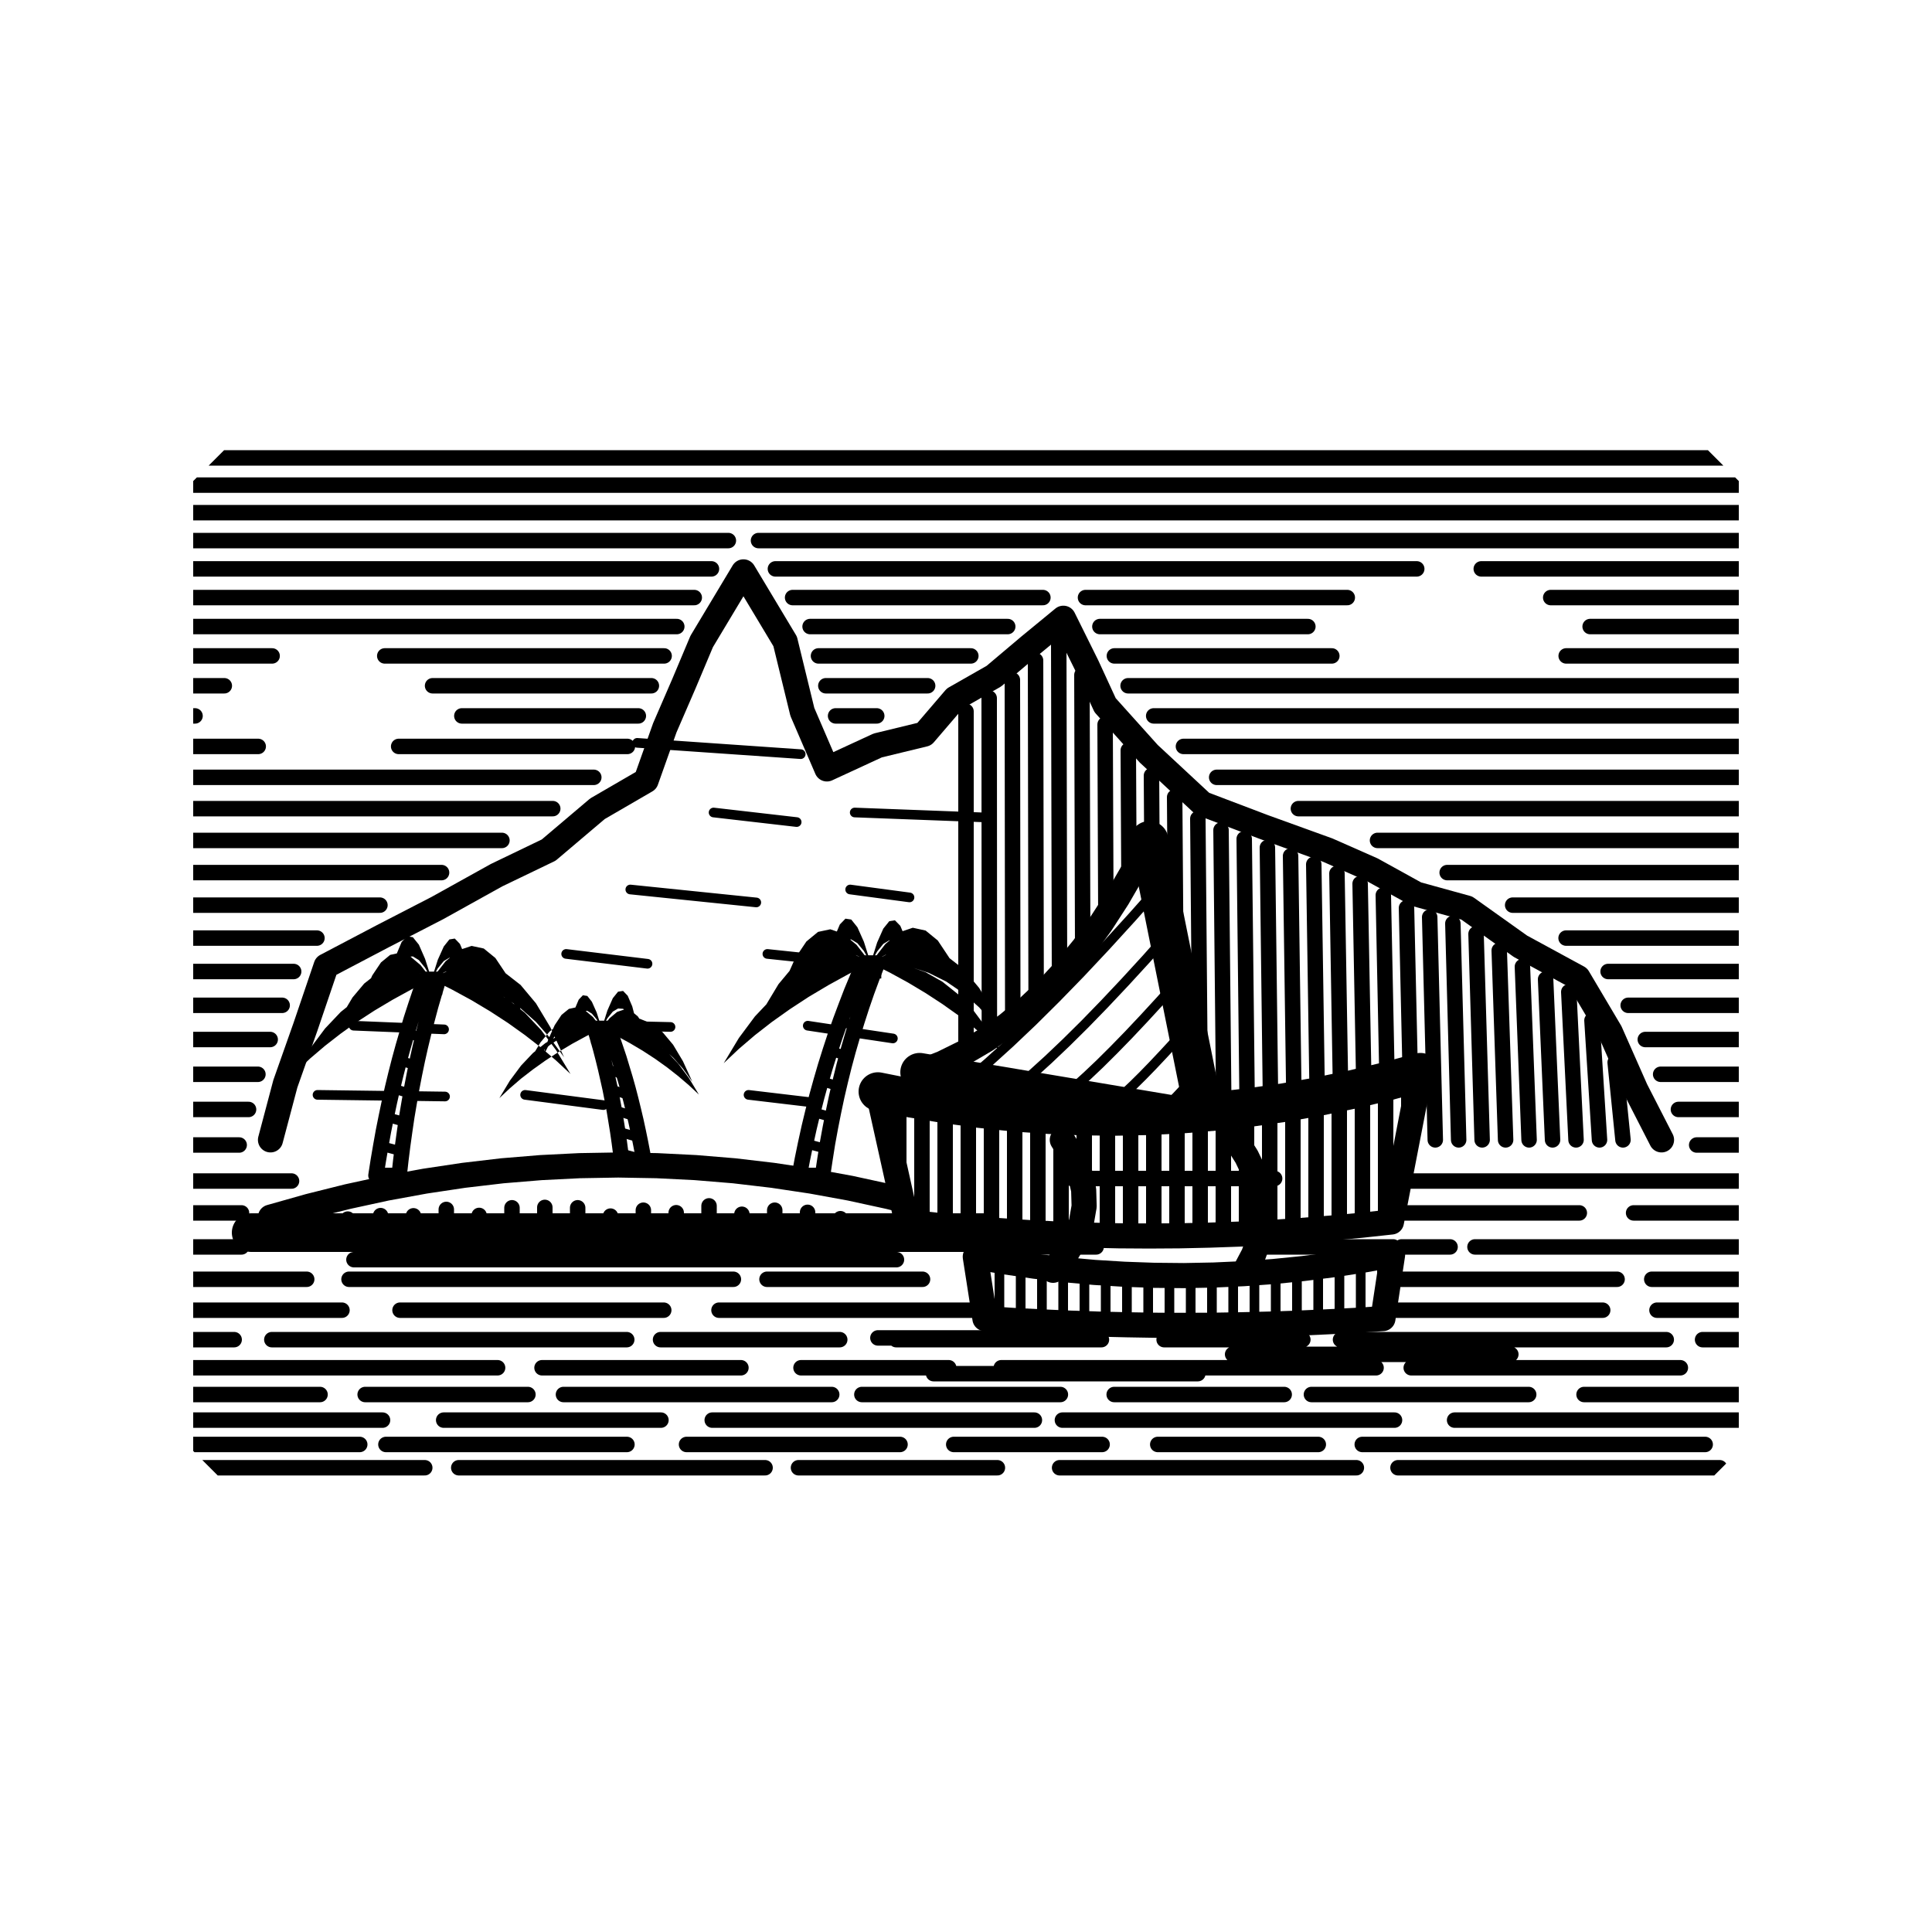
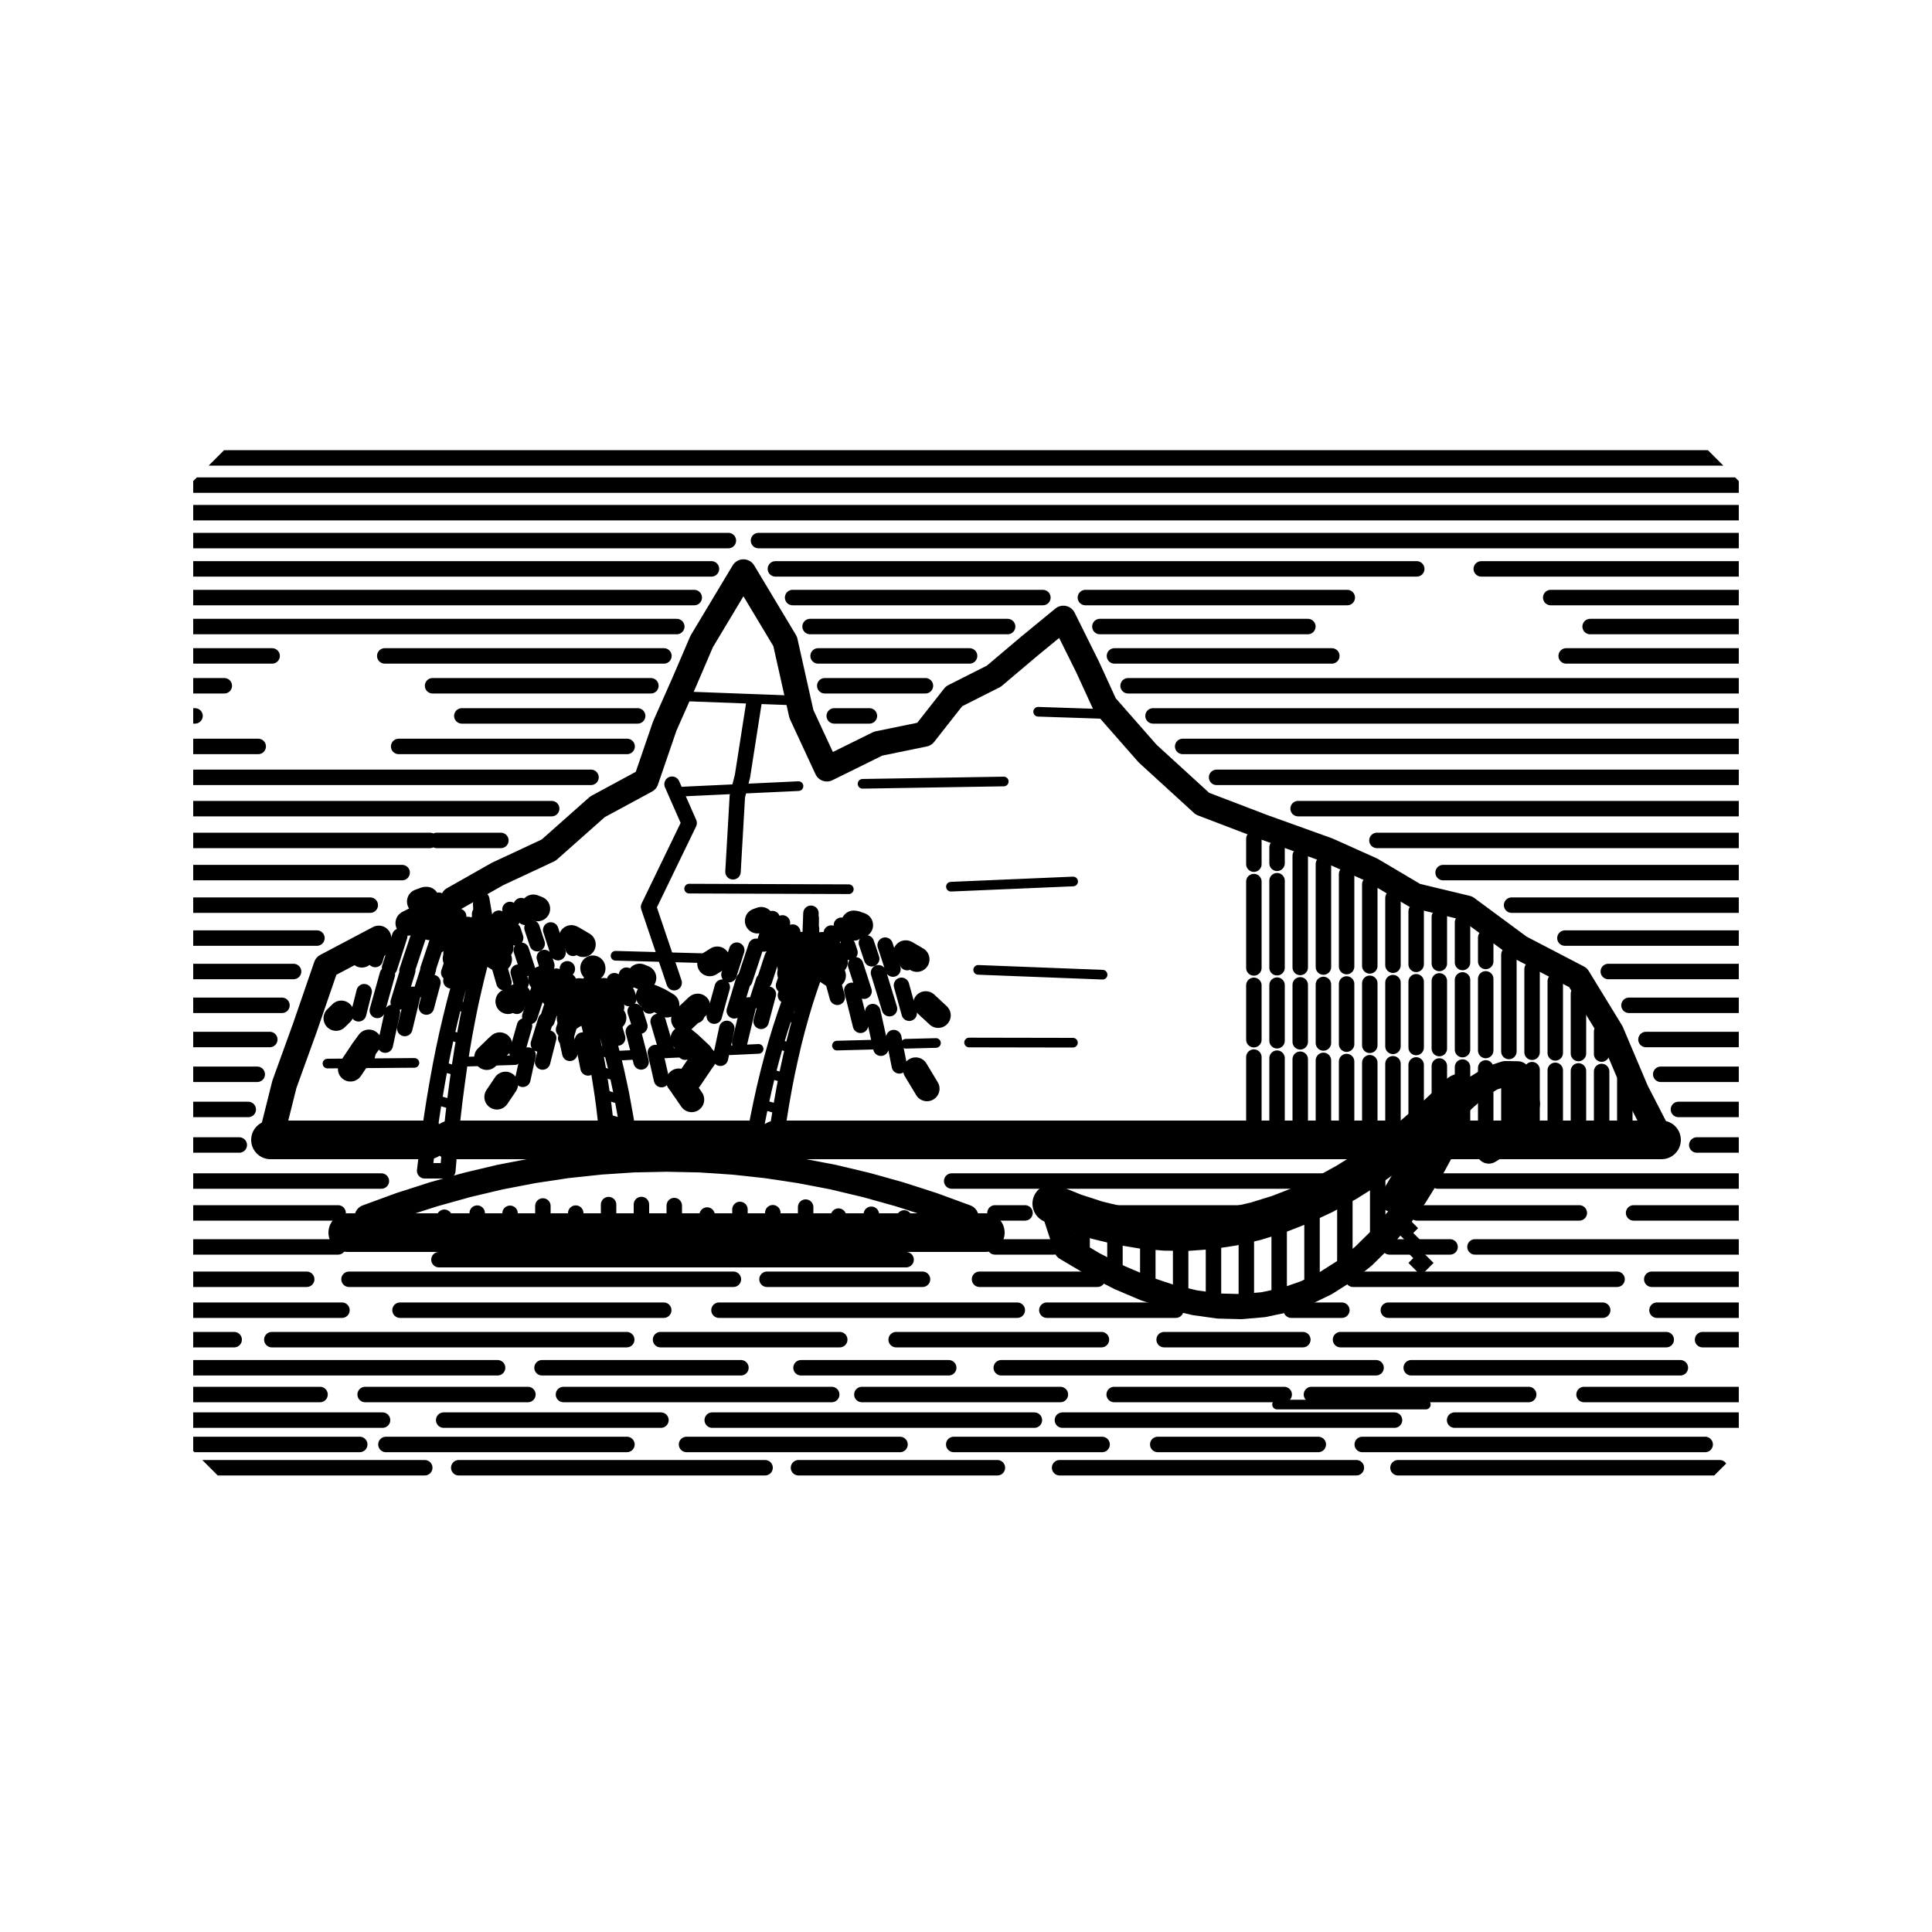
<svg xmlns="http://www.w3.org/2000/svg" viewBox="0 0 200 200">
  <defs>
    <clipPath id="w">
      <path d="M23.8 46L176.2 46L180 49.8L180 150.2L176.2 154L23.8 154L20 150.2L20 49.8Z" />
    </clipPath>
  </defs>
  <g clip-path="url(#w)" fill="none" stroke="#000" stroke-linecap="round" stroke-linejoin="round">
-     <path d="M44.68 101.38L42.62 101.37L40.65 101.7L38.77 102.37L36.97 103.4L35.27 104.76L33.65 106.47L32.11 108.53L30.67 110.93L32.11 109.57L33.65 108.26L35.27 107L36.97 105.78L38.77 104.61L40.65 103.49L42.62 102.41L44.68 101.38ZM44.68 101.38L43.15 100.57L41.69 100.21L40.29 100.29L38.96 100.83L37.7 101.82L36.49 103.26L35.36 105.16L34.28 107.5L35.36 106.01L36.49 104.73L37.7 103.65L38.96 102.79L40.29 102.12L41.69 101.67L43.15 101.42L44.68 101.38ZM44.68 101.38L43.53 99.9L42.44 98.98L41.39 98.63L40.39 98.85L39.44 99.63L38.54 100.97L37.68 102.88L36.88 105.36L37.68 103.73L38.54 102.42L39.44 101.44L40.39 100.78L41.39 100.45L42.44 100.44L43.53 100.75L44.68 101.38ZM44.68 101.38L44 99.25L43.36 97.79L42.74 97.02L42.15 96.92L41.58 97.51L41.05 98.77L40.55 100.71L40.07 103.33L40.55 101.64L41.05 100.36L41.58 99.5L42.15 99.05L42.74 99.01L43.36 99.39L44 100.18L44.68 101.38ZM44.68 101.38L44.68 99.37L44.68 97.93L44.68 97.05L44.68 96.74L44.68 97L44.68 97.82L44.68 99.21L44.68 101.17L44.68 100.01L44.68 99.2L44.68 98.72L44.68 98.58L44.68 98.77L44.68 99.31L44.68 100.18L44.68 101.38ZM44.68 101.38L45.32 99.36L45.94 97.98L46.52 97.25L47.08 97.16L47.61 97.71L48.12 98.91L48.6 100.75L49.05 103.23L48.6 101.63L48.12 100.42L47.61 99.6L47.08 99.17L46.52 99.14L45.94 99.49L45.32 100.24L44.68 101.38ZM44.68 101.38L46.12 99.52L47.5 98.36L48.82 97.92L50.08 98.19L51.28 99.17L52.41 100.86L53.48 103.27L54.5 106.38L53.48 104.34L52.41 102.69L51.28 101.46L50.08 100.63L48.82 100.21L47.5 100.19L46.12 100.58L44.68 101.38ZM44.68 101.38L46.69 100.31L48.62 99.83L50.46 99.95L52.22 100.66L53.89 101.96L55.48 103.86L56.98 106.36L58.39 109.45L56.98 107.49L55.48 105.79L53.89 104.38L52.22 103.23L50.46 102.36L48.62 101.76L46.69 101.44L44.68 101.38ZM44.68 101.38L46.79 101.37L48.81 101.71L50.75 102.4L52.59 103.45L54.34 104.85L56 106.61L57.57 108.72L59.06 111.18L57.57 109.79L56 108.44L54.34 107.15L52.59 105.9L50.75 104.7L48.81 103.54L46.79 102.44L44.68 101.38ZM43.58 100.78L45.78 100.78L45.78 102.98L43.58 102.98ZM62.29 106.46L60.73 106.45L59.24 106.7L57.82 107.21L56.46 107.98L55.17 109.01L53.94 110.31L52.78 111.87L51.69 113.68L52.78 112.66L53.94 111.66L55.17 110.71L56.46 109.79L57.82 108.9L59.24 108.05L60.73 107.24L62.29 106.46ZM62.29 106.46L61.11 105.83L59.98 105.55L58.9 105.61L57.87 106.03L56.88 106.8L55.95 107.91L55.07 109.38L54.25 111.19L55.07 110.04L55.95 109.05L56.88 108.21L57.87 107.54L58.9 107.03L59.98 106.68L61.11 106.49L62.29 106.46ZM62.29 106.46L61.38 105.28L60.51 104.55L59.68 104.27L58.89 104.44L58.13 105.06L57.42 106.13L56.74 107.65L56.1 109.61L56.74 108.32L57.42 107.28L58.13 106.5L58.89 105.98L59.68 105.72L60.51 105.71L61.38 105.95L62.29 106.46ZM62.29 106.46L61.77 104.82L61.27 103.7L60.8 103.1L60.34 103.03L59.91 103.48L59.5 104.45L59.11 105.94L58.75 107.96L59.11 106.66L59.5 105.67L59.91 105.01L60.34 104.67L60.8 104.64L61.27 104.93L61.77 105.53L62.29 106.46ZM62.29 106.46L62.29 104.34L62.29 102.82L62.29 101.9L62.29 101.58L62.29 101.85L62.29 102.71L62.29 104.17L62.29 106.23L62.29 105.02L62.29 104.16L62.29 103.65L62.29 103.51L62.29 103.71L62.29 104.27L62.29 105.19L62.29 106.46ZM62.29 106.46L62.88 104.6L63.44 103.33L63.98 102.66L64.5 102.58L64.98 103.08L65.45 104.18L65.89 105.87L66.3 108.15L65.89 106.68L65.45 105.57L64.98 104.82L64.5 104.43L63.98 104.4L63.44 104.72L62.88 105.41L62.29 106.46ZM62.29 106.46L63.11 105.4L63.89 104.75L64.63 104.5L65.34 104.65L66.02 105.21L66.66 106.16L67.27 107.52L67.84 109.29L67.27 108.13L66.66 107.2L66.02 106.5L65.34 106.03L64.63 105.79L63.89 105.78L63.11 106.01L62.29 106.46ZM62.29 106.46L63.67 105.72L64.99 105.39L66.25 105.47L67.45 105.96L68.59 106.85L69.68 108.15L70.7 109.86L71.67 111.98L70.7 110.63L69.68 109.48L68.59 108.51L67.45 107.72L66.25 107.13L64.99 106.72L63.67 106.49L62.29 106.46ZM62.29 106.46L63.77 106.45L65.18 106.68L66.53 107.17L67.82 107.9L69.05 108.88L70.21 110.11L71.31 111.59L72.35 113.31L71.31 112.34L70.21 111.4L69.05 110.49L67.82 109.61L66.53 108.77L65.18 107.97L63.77 107.2L62.29 106.46ZM61.19 105.86L63.39 105.86L63.39 108.06L61.19 108.06ZM90.13 99.69L87.89 99.68L85.76 100.03L83.71 100.77L81.77 101.88L79.91 103.36L78.15 105.22L76.49 107.45L74.92 110.06L76.49 108.58L78.15 107.16L79.91 105.79L81.77 104.47L83.71 103.2L85.76 101.98L87.89 100.81L90.13 99.69ZM90.13 99.69L88.35 98.74L86.64 98.32L85.02 98.42L83.46 99.05L81.99 100.2L80.59 101.88L79.26 104.09L78.01 106.82L79.26 105.08L80.59 103.59L81.99 102.34L83.46 101.33L85.02 100.56L86.64 100.03L88.35 99.74L90.13 99.69ZM90.13 99.69L88.67 97.81L87.28 96.65L85.95 96.2L84.68 96.47L83.48 97.46L82.33 99.17L81.25 101.59L80.23 104.73L81.25 102.67L82.33 101.01L83.48 99.77L84.68 98.93L85.95 98.51L87.28 98.49L88.67 98.89L90.13 99.69ZM90.13 99.69L89.43 97.49L88.76 95.99L88.12 95.19L87.52 95.1L86.94 95.7L86.39 97L85.87 99L85.38 101.7L85.87 99.96L86.39 98.64L86.94 97.75L87.52 97.29L88.12 97.25L88.76 97.64L89.43 98.45L90.13 99.69ZM90.13 99.69L90.13 97.16L90.13 95.34L90.13 94.23L90.13 93.84L90.13 94.16L90.13 95.2L90.13 96.95L90.13 99.42L90.13 97.97L90.13 96.94L90.13 96.33L90.13 96.15L90.13 96.4L90.13 97.07L90.13 98.17L90.13 99.69ZM90.13 99.69L90.8 97.57L91.44 96.13L92.06 95.36L92.64 95.27L93.2 95.84L93.73 97.1L94.23 99.02L94.7 101.63L94.23 99.95L93.73 98.68L93.2 97.82L92.64 97.38L92.06 97.34L91.44 97.71L90.8 98.5L90.13 99.69ZM90.13 99.69L91.65 97.73L93.1 96.51L94.49 96.04L95.82 96.33L97.08 97.36L98.27 99.15L99.4 101.68L100.47 104.96L99.4 102.8L98.27 101.07L97.08 99.77L95.82 98.9L94.49 98.45L93.1 98.44L91.65 98.85L90.13 99.69ZM90.13 99.69L92.22 98.57L94.23 98.08L96.14 98.2L97.97 98.94L99.71 100.29L101.36 102.27L102.92 104.87L104.39 108.08L102.92 106.04L101.36 104.28L99.71 102.81L97.97 101.62L96.14 100.71L94.23 100.09L92.22 99.75L90.13 99.69ZM90.13 99.69L92.11 99.68L94.01 100L95.83 100.65L97.56 101.63L99.21 102.95L100.77 104.6L102.25 106.59L103.65 108.91L102.25 107.6L100.77 106.33L99.21 105.11L97.56 103.94L95.83 102.81L94.01 101.72L92.11 100.68L90.13 99.69ZM89.03 99.09L91.23 99.09L91.23 101.29L89.03 101.29Z" fill="#000" stroke="none" />
-     <path d="M65.96 76.9L82.89 78.07M73.87 84.11L82.47 85.1M88.48 84.11L102.51 84.64M65.25 92.08L78.29 93.42M88.01 92.08L94.15 92.9M58.61 98.75L67.03 99.77M79.44 98.75L89.28 99.79M36.61 106.18L42.3 106.41M43.97 106.48L45.97 106.56M63.7 106.18L69.41 106.31M83.62 106.18L86.67 106.64M88.35 106.89L92.43 107.5M32.87 113.34L40.46 113.44M42.48 113.46L46.07 113.51M54.36 113.34L62.46 114.4M77.49 113.34L83.81 114.09M95.09 113.34L107.47 113.72M39.42 118.62L41.68 119.22M39.99 115.61L42.11 116.21M40.63 112.66L42.62 113.26M41.35 109.76L43.2 110.36M42.15 106.92L43.86 107.52M43.02 104.12L44.59 104.72M64.26 119.39L66.52 119.99M63.95 117.13L66.07 117.73M63.59 114.92L65.57 115.52M63.17 112.74L65.02 113.34M62.69 110.61L64.4 111.21M62.16 108.51L63.73 109.11M83.4 118.37L85.66 118.97M84.15 115.11L86.28 115.71M85 111.91L86.99 112.51M85.95 108.77L87.8 109.37M87 105.69L88.72 106.29M88.15 102.66L89.73 103.26M123.99 111.17L123.17 112.06L122.44 112.84L121.81 113.51L121.26 114.07L120.82 114.51L120.46 114.84L120.2 115.06L120.03 115.17M122.99 106.33L121.67 107.79L120.44 109.12L119.31 110.32L118.28 111.38L117.33 112.32L116.48 113.12L115.73 113.79L115.07 114.33M121.98 101.5L120.17 103.53L118.45 105.4L116.82 107.13L115.29 108.7L113.85 110.13L112.51 111.4L111.26 112.53L110.1 113.5M120.97 96.67L118.67 99.26L116.45 101.68L114.33 103.93L112.3 106.02L110.37 107.93L108.53 109.68L106.79 111.26L105.13 112.67M119.97 91.83L117.16 94.99L114.45 97.96L111.84 100.74L109.32 103.33L106.89 105.74L104.55 107.96L102.31 109.99L100.17 111.83M143.06 130.1L143.06 136.51M140.86 130.49L140.86 136.65M138.66 130.83L138.66 136.77M136.46 131.13L136.46 136.88M134.26 131.39L134.26 136.97M132.06 131.61L132.06 137.05M129.86 131.77L129.86 137.11M127.66 131.9L127.66 137.15M125.46 132L125.46 137.19M123.26 132.04L123.26 137.2M121.06 132.04L121.06 137.19M118.86 132L118.86 137.17M116.66 131.92L116.66 137.14M114.46 131.79L114.46 137.09M112.26 131.62L112.26 137.02M110.06 131.42L110.06 136.94M107.86 131.16L107.86 136.84M105.66 130.86L105.66 136.73M103.46 130.53L103.46 136.59M101.26 130.15L101.26 132.02" stroke-width="1" />
-     <path d="M20 47.4L180 47.4M20 50.22L180 50.22M20 53.07L180 53.07M20 55.96L75.4 55.96M78.52 55.96L180 55.96M20 58.89L73.65 58.89M80.27 58.89L146.66 58.89M153.34 58.89L180 58.89M20 61.86L71.87 61.86M82.05 61.86L107.96 61.86M112.37 61.86L139.47 61.86M160.53 61.86L180 61.86M20 64.86L70.06 64.86M83.86 64.86L104.32 64.86M113.86 64.86L135.39 64.86M164.61 64.86L180 64.86M20 67.9L28.17 67.9M39.83 67.9L68.75 67.9M84.73 67.9L100.5 67.9M115.36 67.9L137.87 67.9M162.13 67.9L180 67.9M20 70.99L23.22 70.99M44.78 70.99L67.43 70.99M85.49 70.99L96.03 70.99M116.78 70.99L180 70.99M20 74.11L20.19 74.11M47.81 74.11L66.08 74.11M86.5 74.11L90.76 74.11M119.43 74.11L180 74.11M20 77.27L26.73 77.27M41.27 77.27L64.95 77.27M122.51 77.27L180 77.27M20 80.47L61.47 80.47M125.95 80.47L180 80.47M20 83.71L57.22 83.71M134.41 83.71L180 83.71M20 87L51.96 87M142.6 87L180 87M20 90.33L45.71 90.33M149.81 90.33L180 90.33M20 93.7L39.33 93.7M156.59 93.7L180 93.7M20 97.11L32.81 97.11M162.12 97.11L180 97.11M20 100.57L30.4 100.57M166.47 100.57L180 100.57M20 104.07L29.21 104.07M168.55 104.07L180 104.07M20 107.61L27.97 107.61M170.32 107.61L180 107.61M20 111.21L26.7 111.21M171.91 111.21L180 111.21M20 114.85L25.73 114.85M173.75 114.85L180 114.85M20 118.53L24.76 118.53M175.64 118.53L180 118.53M20 122.26L30.18 122.26M146.08 122.26L180 122.26M20 125.56L25 125.56M145.44 125.56L163.49 125.56M169.11 125.56L180 125.56M20 129.08L25 129.08M103 129.08L113.47 129.08M129.52 129.08L144.22 129.08M145.09 129.08L150.11 129.08M152.69 129.08L180 129.08M20 132.43L31.75 132.43M36.13 132.43L75.92 132.43M79.4 132.43L95.5 132.43M144.59 132.43L167.4 132.43M170.99 132.43L180 132.43M20 135.63L35.4 135.63M41.41 135.63L68.71 135.63M74.43 135.63L101.01 135.63M144.1 135.63L165.91 135.63M171.53 135.63L180 135.63M20 138.68L24.24 138.68M28.14 138.68L64.88 138.68M68.38 138.68L86.93 138.68M92.77 138.68L114.02 138.68M120.51 138.68L134.87 138.68M138.77 138.68L172.49 138.68M176.25 138.68L180 138.68M20 141.59L51.51 141.59M56.11 141.59L76.7 141.59M82.92 141.59L98.21 141.59M103.65 141.59L142.45 141.59M146.09 141.59L173.95 141.59M20 144.36L33.13 144.36M37.8 144.36L54.65 144.36M58.33 144.36L86.1 144.36M89.22 144.36L109.77 144.36M115.34 144.36L132.94 144.36M135.76 144.36L158.25 144.36M163.98 144.36L180 144.36M20 147.01L39.6 147.01M45.93 147.01L68.42 147.01M73.73 147.01L107.08 147.01M109.98 147.01L144.36 147.01M150.58 147.01L180 147.01M20 149.53L37.24 149.53M39.95 149.53L64.9 149.53M71.07 149.53L93.17 149.53M98.73 149.53L114.09 149.53M119.85 149.53L136.47 149.53M141.02 149.53L176.52 149.53M20 151.94L43.97 151.94M47.49 151.94L79.2 151.94M82.66 151.94L103.25 151.94M109.69 151.94L140.41 151.94M144.72 151.94L178.02 151.94M100 73.64L100 108.86M100 111.81L100 114.57M102.4 72.27L102.42 107.39M102.43 112.21L102.43 114.86M104.8 70.38L104.84 105.62M104.85 112.62L104.85 115.12M107.2 68.37L107.26 103.52M107.28 113.03L107.28 115.3M109.6 66.4L109.68 101.06M109.71 113.43L109.71 115.44M112 69.87L112.08 98.2M112.13 113.84L112.14 115.53M114.4 75L114.48 94.83M114.56 114.25L114.56 115.56M116.8 77.67L116.87 90.93M116.98 114.66L116.99 115.54M119.2 80.29L119.25 88.39M119.41 115.06L119.41 115.48M121.6 82.52L121.73 100.3M124 84.75L124.24 112.35M126.4 85.93L126.69 114.95M128.8 86.84L129.11 114.68M131.2 87.74L131.53 114.34M133.6 88.61L133.95 113.96M136 89.48L136.36 113.53M138.4 90.42L138.78 113.04M140.8 91.48L141.19 112.5M143.2 92.67L143.59 111.93M145.6 93.99L145.99 111.28M146.1 115.86L146.15 118M148 94.94L148.58 118M150.4 95.6L151 118M152.8 96.68L153.43 118M155.2 98.39L155.86 118M157.6 100.07L158.29 118M160 101.37L160.72 118M162.4 102.68L163.15 118M164.8 105.63L165.58 118M167.2 109.98L168.01 118M38.92 121.68L39.16 120.14L39.42 118.62L39.69 117.11L39.99 115.61L40.3 114.13L40.63 112.66L40.98 111.21L41.35 109.76L41.74 108.33L42.15 106.92L42.57 105.51L43.02 104.12L43.48 102.75L43.96 101.38L45.4 101.38L44.99 102.75L44.59 104.12L44.22 105.51L43.86 106.92L43.52 108.33L43.2 109.76L42.9 111.21L42.62 112.66L42.36 114.13L42.11 115.61L41.89 117.11L41.68 118.62L41.49 120.14L41.32 121.68ZM64.4 120.61L64.39 120.53L64.26 119.39L64.11 118.25L63.95 117.13L63.77 116.02L63.59 114.92L63.38 113.82L63.17 112.74L62.93 111.67L62.69 110.61L62.43 109.55L62.16 108.51L61.87 107.48L61.57 106.46L63.01 106.46L63.38 107.48L63.73 108.51L64.08 109.55L64.4 110.61L64.72 111.67L65.02 112.74L65.3 113.82L65.57 114.92L65.83 116.02L66.07 117.13L66.3 118.25L66.52 119.39L66.72 120.53L66.74 120.65M82.75 121.68L83.06 120.02L83.4 118.37L83.76 116.73L84.15 115.11L84.56 113.5L85 111.91L85.46 110.33L85.95 108.77L86.46 107.22L87 105.69L87.57 104.17L88.15 102.66L88.77 101.17L89.41 99.69L90.85 99.69L90.28 101.17L89.73 102.66L89.21 104.17L88.72 105.69L88.25 107.22L87.8 108.77L87.38 110.33L86.99 111.91L86.62 113.5L86.28 115.11L85.96 116.73L85.66 118.37L85.4 120.02L85.15 121.68ZM29.2 127.4L29.2 126.8M32.6 127.4L32.6 126.76M36 127.4L36 126.2M39.4 127.4L39.4 125.84M42.8 127.4L42.8 125.86M46.2 127.4L46.2 125.2M49.6 127.4L49.6 125.82M53 127.4L53 125.03M56.4 127.4L56.4 124.99M59.8 127.4L59.8 125.03M63.2 127.4L63.2 125.89M66.6 127.4L66.6 125.28M70 127.4L70 125.54M73.4 127.4L73.4 124.83M76.8 127.4L76.8 125.7M80.2 127.4L80.2 125.28M83.6 127.4L83.6 125.5M87 127.4L87 126.16M90.4 127.4L90.4 126.53M93.8 127.4L93.8 126.23M97.2 127.4L97.2 126.86M36.64 130.4L92.8 130.4M145.84 111.62L145.84 116.9M143.44 112.27L143.44 126.27M141.04 112.84L141.04 126.53M138.64 113.37L138.64 126.75M136.24 113.86L136.24 126.96M133.84 114.28L133.84 127.14M131.44 114.65L131.44 127.29M129.04 114.98L129.04 127.41M126.64 115.26L126.64 127.51M124.24 115.47L124.24 127.58M121.84 115.65L121.84 127.63M119.44 115.78L119.44 127.65M117.04 115.84L117.04 127.64M114.64 115.86L114.64 127.6M112.24 115.83L112.24 127.54M109.84 115.74L109.84 127.46M107.44 115.61L107.44 127.34M105.04 115.43L105.04 127.2M102.64 115.19L102.64 127.03M100.24 114.9L100.24 126.84M97.84 114.57L97.84 126.62M95.44 114.17L95.44 126.37M93.04 113.73L93.04 122.42M110.97 122L131.95 122M90.88 138.5L109.6 138.5M127.6 140.2L156.4 140.2M96.64 142.2L124 142.2" stroke-width="1.6" />
-     <path d="M28 118L29.54 112.19L31.62 106.3L33.76 100L39.62 96.92L45.28 94L51.4 90.6L56.8 88L61.85 83.72L66.88 80.8L68.82 75.34L70.8 70.77L72.64 66.4L76.96 59.2L81.28 66.4L83.06 73.7L85.6 79.6L90.86 77.17L95.68 76L98.86 72.29L102.88 70L106.54 66.91L110.08 64L112.52 68.92L114.4 73L118.92 78.03L124.48 83.2L130.8 85.6L137.44 88L142.04 90.03L146.62 92.56L151.84 94L157.4 97.96L163.36 101.2L166.69 106.82L169.33 112.79L172 118M28 126L32 124.87L36 123.87L40 123L44 122.27L48 121.67L52 121.2L56 120.87L60 120.67L64 120.6L68 120.67L72 120.87L76 121.2L80 121.67L84 122.27L88 123L92 123.87L93.37 124.21M100 127.12L100 127.6L28 127.6L28 126M118.96 87L117.36 90.07L115.7 92.94L113.96 95.63L112.16 98.11L110.28 100.4L108.34 102.5L106.32 104.4L104.24 106.11L102.09 107.63L99.86 108.94L97.57 110.07L95.2 111L121.3 115.38M124.82 115.13L118.96 87M90.88 113L94.39 113.7L97.9 114.28L101.41 114.76L104.92 115.13L108.43 115.38L111.94 115.53L115.45 115.57L118.96 115.5L122.47 115.32L125.98 115.03L129.49 114.63L133 114.13L136.51 113.51L140.02 112.78L143.53 111.95L147.04 111L144.04 126.5L140.91 126.84L137.77 127.13L134.64 127.38L131.5 127.59L128.37 127.75L125.23 127.86L122.09 127.93L118.96 127.95L115.82 127.93L112.69 127.86L109.56 127.75L106.42 127.59L103.29 127.38L100.15 127.13L97.02 126.84L93.88 126.5ZM100.96 130.1L104.05 130.63L107.13 131.08L110.22 131.44L113.3 131.72L116.39 131.91L119.47 132.02L122.56 132.05L125.65 131.99L128.73 131.85L131.82 131.63L134.9 131.32L137.99 130.93L141.07 130.46L144.16 129.9L143.16 136.5L140.22 136.69L137.27 136.84L134.33 136.97L131.39 137.07L128.45 137.14L125.5 137.19L122.56 137.2L119.62 137.19L116.67 137.14L113.73 137.07L110.79 136.97L107.85 136.84L104.9 136.69L101.96 136.5ZM109.97 118L111.05 119.74L111.79 121.47L112.18 123.18L112.23 124.88L111.94 126.55L111.31 128.22L110.33 129.87L109.01 131.5M127.95 118L129.05 119.74L129.88 121.47L130.42 123.18L130.69 124.88L130.66 126.55L130.36 128.22L129.77 129.87L128.91 131.5" stroke-width="2.6" />
-     <path d="M26 127.6L102 127.6M124.63 115.14L118.96 87M95.2 111L121.3 115.38M90.88 113L94.39 113.7L97.9 114.28L101.41 114.76L104.92 115.13L108.43 115.38L111.94 115.53L115.45 115.57L118.96 115.5L122.47 115.32L125.98 115.03L129.49 114.63L133 114.13L136.51 113.51L140.02 112.78L143.53 111.95L147.04 111" stroke-width="4" />
+     <path d="M48.04 98.14L48.74 96.88L50.14 96.88L50.84 98.14L50.14 99.4L48.74 99.4ZM59.83 104.29L60.53 103.03L61.93 103.03L62.63 104.29L61.93 105.55L60.53 105.55ZM82.66 99.68L83.36 98.42L84.76 98.42L85.46 99.68L84.76 100.94L83.36 100.94ZM144.2 127.14L145.5 125.84L146.8 127.14L145.5 128.44ZM145 128.94L146.3 127.64L147.6 128.94L146.3 130.24ZM145.8 130.74L147.1 129.44L148.4 130.74L147.1 132.04Z" fill="#000" stroke="none" />
+     <path d="M33.9 110.1L42.9 110.03M48.39 109.9L53.33 109.74M63.44 109.31L65.65 109.2M68.91 109.04L72.91 108.85M75.58 108.72L78.53 108.58M86.64 108.24L90.85 108.13M93.77 108.05L96.89 107.97M100.32 107.92L111.07 107.94M47.17 99.04L48.43 99.01M49.92 98.98L51.63 98.95M63.72 98.94L74.25 99.23M84.33 99.58L85.34 99.63M101.26 100.4L114.14 100.9M71.34 91.99L87.87 92.05M98.44 91.79L111.09 91.25M70.72 81.94L82.66 81.38M89.29 81.14L103.91 80.9M70.75 72.08L83.27 72.55M107.47 73.68L114.95 73.93M44.43 117.42L46.7 118.02M44.97 113.81L47.1 114.41M45.58 110.35L47.57 110.95M46.26 107.06L48.11 107.66M47.01 103.93L48.72 104.53M47.83 100.95L49.41 101.55M62.94 118.43L65.2 119.03M62.66 115.78L64.79 116.38M62.34 113.25L64.33 113.85M61.96 110.83L63.81 111.43M61.53 108.53L63.24 109.13M61.05 106.35L62.62 106.95M78.11 117.68L80.37 118.28M78.76 114.3L80.89 114.9M79.5 111.08L81.49 111.68M80.33 108L82.18 108.6M81.25 105.08L82.96 105.68M82.25 102.3L83.83 102.9M117.68 144.6L125.6 144.6M132.2 145.4L147.6 145.4" stroke-width="1" />
+     <path d="M20 47.4L180 47.4M20 50.22L180 50.22M20 53.07L180 53.07M20 55.96L75.4 55.96M78.52 55.96L180 55.96M20 58.89L73.65 58.89M80.27 58.89L146.66 58.89M153.34 58.89L180 58.89M20 61.86L71.87 61.86M82.05 61.86L107.96 61.86M112.36 61.86L139.47 61.86M160.53 61.86L180 61.86M20 64.86L70.06 64.86M83.86 64.86L104.31 64.86M113.86 64.86L135.39 64.86M164.61 64.86L180 64.86M20 67.9L28.17 67.9M39.83 67.9L68.73 67.9M84.69 67.9L100.37 67.9M115.37 67.9L137.87 67.9M162.13 67.9L180 67.9M20 70.99L23.22 70.99M44.78 70.99L67.38 70.99M85.38 70.99L95.8 70.99M116.78 70.99L180 70.99M20 74.11L20.19 74.11M47.81 74.11L66.01 74.11M86.36 74.11L90 74.11M119.36 74.11L180 74.11M20 77.27L26.73 77.27M41.27 77.27L64.92 77.27M122.43 77.27L180 77.27M20 80.47L61.18 80.47M125.94 80.47L180 80.47M20 83.71L57.11 83.71M134.38 83.71L180 83.71M20 87L44.51 87M45.21 87L51.85 87M142.54 87L180 87M20 90.33L41.63 90.33M149.39 90.33L180 90.33M20 93.7L38.33 93.7M156.48 93.7L180 93.7M20 97.11L32.81 97.11M162 97.11L180 97.11M20 100.57L30.39 100.57M166.49 100.57L180 100.57M20 104.07L29.19 104.07M168.63 104.07L180 104.07M20 107.61L27.93 107.61M170.39 107.61L180 107.61M20 111.21L26.63 111.21M171.92 111.21L180 111.21M20 114.85L25.7 114.85M173.75 114.85L180 114.85M20 118.53L24.77 118.53M175.65 118.53L180 118.53M20 122.26L39.48 122.26M98.52 122.26L137.12 122.26M148.84 122.26L180 122.26M20 125.56L35 125.56M103 125.56L106.11 125.56M115.57 125.56L128.39 125.56M146.68 125.56L163.49 125.56M169.11 125.56L180 125.56M20 129.08L35 129.08M103 129.08L109.08 129.08M143.84 129.08L150.11 129.08M152.69 129.08L180 129.08M20 132.43L31.75 132.43M36.13 132.43L75.92 132.43M79.4 132.43L95.5 132.43M101.4 132.43L113.61 132.43M140.07 132.43L167.4 132.43M170.99 132.43L180 132.43M20 135.63L35.4 135.63M41.41 135.63L68.71 135.63M74.43 135.63L105.31 135.63M108.37 135.63L121.72 135.63M133.67 135.63L138.91 135.63M143.72 135.63L165.91 135.63M171.53 135.63L180 135.63M20 138.68L24.24 138.68M28.14 138.68L64.88 138.68M68.38 138.68L86.93 138.68M92.77 138.68L114.02 138.68M120.51 138.68L134.87 138.68M138.77 138.68L172.49 138.68M176.25 138.68L180 138.68M20 141.59L51.51 141.59M56.11 141.59L76.7 141.59M82.92 141.59L98.21 141.59M103.65 141.59L142.45 141.59M146.09 141.59L173.95 141.59M20 144.36L33.13 144.36M37.8 144.36L54.65 144.36M58.33 144.36L86.1 144.36M89.22 144.36L109.77 144.36M115.34 144.36L132.94 144.36M135.76 144.36L158.25 144.36M163.98 144.36L180 144.36M20 147.01L39.6 147.01M45.93 147.01L68.42 147.01M73.73 147.01L107.08 147.01M109.98 147.01L144.36 147.01M150.58 147.01L180 147.01M20 149.53L37.24 149.53M39.95 149.53L64.9 149.53M71.07 149.53L93.17 149.53M98.73 149.53L114.09 149.53M119.85 149.53L136.47 149.53M141.02 149.53L176.52 149.53M20 151.94L43.97 151.94M47.49 151.94L79.2 151.94M82.66 151.94L103.25 151.94M109.69 151.94L140.41 151.94M144.72 151.94L178.02 151.94M129.8 86.83L129.8 89.46M129.8 91.26L129.8 100.2M129.8 102L129.8 107.63M129.8 109.43L129.8 118M132.2 87.72L132.2 89.37M132.2 91.17L132.2 100.18M132.2 101.98L132.2 107.74M132.2 109.54L132.2 118M134.6 88.58L134.6 100.15M134.6 101.95L134.6 107.85M134.6 109.65L134.6 118M137 89.44L137 100.11M137 101.91L137 107.97M137 109.77L137 118M139.4 90.48L139.4 100.06M139.4 101.86L139.4 108.09M139.4 109.89L139.4 118M141.8 91.55L141.8 99.99M141.8 101.79L141.8 108.21M141.8 110.01L141.8 118M144.2 92.95L144.2 99.92M144.2 101.72L144.2 108.32M144.2 110.12L144.2 118M146.6 94.34L146.6 99.83M146.6 101.63L146.6 108.44M146.6 110.24L146.6 117.26M149 94.92L149 99.74M149 101.54L149 108.55M149 110.35L149 115.16M151.4 95.49L151.4 99.64M151.4 101.44L151.4 108.66M151.4 110.46L151.4 118M153.8 97.05L153.8 99.53M153.8 101.33L153.8 108.75M153.8 110.55L153.8 118M156.2 98.82L156.2 108.85M156.2 110.65L156.2 118M158.6 100.32L158.6 108.93M158.6 110.73L158.6 118M161 101.57L161 109M161 110.8L161 118M163.4 102.87L163.4 109.06M163.4 110.86L163.4 118M165.8 106.79L165.8 109.12M165.8 110.92L165.8 118M168.2 111.73L168.2 118M78.05 72.74L76.86 80.35L76.33 82.43L75.88 90.25M69.57 81.18L71.34 85.2L67.14 93.88L69.79 101.73M43.96 121.2L44.19 119.29L44.43 117.42L44.69 115.6L44.97 113.81L45.27 112.06L45.58 110.35L45.91 108.69L46.26 107.06L46.63 105.47L47.01 103.93L47.41 102.42L47.83 100.95L48.26 99.53L48.72 98.14L49.58 98.14M49.7 98.14L50.16 98.14L49.77 99.53L49.41 100.95L49.06 102.42L48.72 103.93L48.41 105.47L48.11 107.06L47.83 108.69L47.57 110.35L47.33 112.06L47.1 113.81L46.89 115.6L46.7 117.42L46.52 119.29L46.36 121.2L43.96 121.2M47.4 99.05L46.68 101.53M44.82 101.71L44.14 104.25M42.76 102.93L41.9 106.47M40.62 104.8L39.88 108.19M38.36 107.63L38.02 109.33M47.1 98.74L46.87 99.43M46.78 99.7L46.45 100.68M44.35 100.32L43.67 102.44M42.21 100.49L41.22 103.75M40.1 100.88L39.06 104.6M37.7 102.66L37.12 104.95M35.31 104.88L35.31 104.88M47.11 98.74L46.81 99.69M45.21 97.59L44.3 100.33M43.44 96.55L42.13 100.49M41.38 96.91L40.33 100.18M39.31 97.73L38.84 99.33M48.51 96.38L48.08 98.93M47.48 94.85L46.69 98.66M46.45 93.79L45.4 97.84M45.42 93.19L44.38 96.52M44.39 93.05L43.84 94.72M49.54 96.21L49.58 98.6M49.65 94.61L49.74 97.97M49.76 93.58L49.9 96.68M49.87 93.11L50.14 94.69M50.48 96.45L50.95 98.91M51.64 95.05L51.78 95.64M52.79 94.15L53.08 95.14M53.95 93.75L54.35 94.96M55.11 93.85L55.24 94.27M51.19 97.07L51.45 97.95M53.13 96.32L53.38 97.09M55.07 96.06L55.61 97.69M57.01 96.27L57.77 98.62M58.95 96.96L59.32 98.17M53.96 98.37L54.57 100.24M56.35 99.12L56.61 99.96M58.73 100.29L58.73 100.31M59.77 103.9L59.84 104.15M61.11 101.9L61.27 102.52M61.38 102.9L61.74 104.29M51.43 99.14L52.17 101.71M53.65 100.64L53.95 101.76M58.6 107.27L58.99 109.04M60.3 107.67L60.88 110.55M63.09 120.23L63.06 119.8L62.94 118.43L62.81 117.09L62.66 115.78L62.51 114.5L62.34 113.25L62.15 112.02L61.96 110.83L61.75 109.67L61.53 108.53L61.29 107.43L61.05 106.35L60.79 105.31L60.51 104.29L61.28 104.29M61.3 104.29L61.95 104.29L62.29 105.31L62.62 106.35L62.94 107.43L63.24 108.53L63.53 109.67L63.81 110.83L64.07 112.02L64.33 113.25L64.56 114.5L64.79 115.78L65 117.09L65.2 118.43L65.39 119.8L65.43 120.08M59.2 105.26L58.56 107.47M56.8 107.46L56.17 109.94M54.67 109.22L54.12 111.73M52.4 112.12L52.3 112.66M58.71 105.47L58.34 106.58M56.49 105.61L55.73 108.07M54.3 106.2L53.52 108.94M51.91 108.01L51.63 109.11M59.07 104.77L58.86 105.45M57.26 103.71L56.63 105.64M55.75 102.47L54.84 105.23M53.87 102.99L53.5 104.17M60.1 102.71L59.62 104.93M58.85 101.56L58.04 104.47M57.59 101.05L56.85 103.32M56.34 101.18L56.34 101.18M61.27 102.42L61.28 104.6M61.31 101L61.34 103.74M61.35 100.29L61.41 102.07M62.36 102.7L62.84 104.95M63.6 101.52L63.71 101.92M64.85 100.95L65.07 101.64M66.1 101.01L66.27 101.56M62.98 103.29L63.42 104.71M64.92 102.82L65.11 103.37M66.87 103.02L67.23 104.14M65.75 104.7L66.24 106.23M68.13 105.74L69 108.73M70.51 107.34L70.92 108.92M63.28 105.21L63.94 107.46M65.56 106.79L66.37 109.93M67.84 108.96L68.48 111.76M70.12 111.72L70.35 112.87M77.65 120.49L77.81 119.42L78.11 117.68L78.42 115.97L78.76 114.3L79.12 112.67L79.5 111.08L79.91 109.52L80.33 108L80.78 106.52L81.25 105.08L81.74 103.67L82.25 102.3L82.78 100.97L83.34 99.68L83.99 99.68M84.02 99.68L84.78 99.68L84.29 100.97L83.83 102.3L83.38 103.67L82.96 105.08L82.56 106.52L82.18 108L81.83 109.52L81.49 111.08L81.18 112.67L80.89 114.3L80.62 115.97L80.37 117.68L80.14 119.42L79.99 120.77M82.02 100.6L81.31 103.04M79.54 102.92L78.79 105.73M77.5 104.03L76.57 107.91M75.24 106.46L74.58 109.55M72.98 109.38L72.75 110.55M81.72 100.19L81.7 100.27M81.42 101.1L81.11 102.02M79.04 101.53L78.38 103.58M76.98 101.43L76.01 104.64M74.77 102.19L73.94 105.19M72.39 104.01L72.12 105.1M81.8 100.2L81.53 101.07M79.94 99.07L79.13 101.54M78.26 97.96L77.1 101.47M76.27 98.36L75.46 100.9M74.27 99.26L74.25 99.31M83.11 97.94L82.68 100.41M82.06 96.49L81.27 100.08M81 95.54L79.99 99.16M79.95 95.09L79.09 97.72M78.89 95.14L78.77 95.51M84.03 97.74L84.02 100.15M84.01 96.12L83.98 99.54M83.98 95.05L83.94 98.29M83.95 94.54L83.88 96.38M85 97.96L85.42 100.32M86.05 96.59L86.2 97.26M87.1 95.78L87.4 96.8M88.14 95.53L88.49 96.57M85.81 98.61L86.13 99.7M87.75 97.87L87.99 98.6M89.69 97.61L90.24 99.25M91.63 97.84L92.44 100.32M93.58 98.54L93.91 99.65M86.2 99.56L86.28 99.82M88.57 99.88L89.45 102.61M90.94 100.7L92.08 104.42M93.32 102L94.12 104.89M95.69 103.79L95.91 104.66M86.01 100.8L86.68 103.24M88.18 102.52L89.08 106.14M90.35 104.72L91.19 108.51M92.52 107.41L93.1 110.34M94.69 110.6L94.84 111.44M39.2 127.4L39.2 126.76M42.6 127.4L42.6 126.68M46 127.4L46 126.01M49.4 127.4L49.4 125.58M52.8 127.4L52.8 125.6M56.2 127.4L56.2 124.84M59.6 127.4L59.6 125.58M63 127.4L63 124.7M66.4 127.4L66.4 124.69M69.8 127.4L69.8 124.8M73.2 127.4L73.2 125.78M76.6 127.4L76.6 125.2M80 127.4L80 125.54M83.4 127.4L83.4 124.96M86.8 127.4L86.8 125.89M90.2 127.4L90.2 125.7M93.6 127.4L93.6 126.08M97 127.4L97 126.72M45.44 130.4L93.8 130.4M149.42 115.07L149.42 118.43M146.02 118.03L146.02 124.12M142.62 120.59L142.62 128.29M139.22 122.78L139.22 131.27M135.82 124.55L135.82 133.23M132.42 125.96L132.42 134.41M129.02 126.95L129.02 134.91M125.62 127.57L125.62 134.83M122.22 127.78L122.22 134.21M118.82 127.62L118.82 133.18M115.42 127.06L115.42 131.71M112.02 126.1L112.02 129.87" stroke-width="1.6" />
+     <path d="M28 118L29.44 112.25L31.56 106.39L33.76 100L39.21 97.12M42.24 95.56L43.85 94.74M46.92 93.07L51.49 90.48L56.8 88L61.85 83.52L66.88 80.8L68.82 75.15L70.82 70.64L72.64 66.4L76.96 59.2L81.28 66.4L82.96 73.91L85.6 79.6L90.91 76.98L95.68 76L98.76 72.08L102.88 70L106.56 66.89L110.08 64L112.59 69.05L114.4 73L118.8 78.01L124.48 83.2L130.76 85.6L137.44 88L141.99 90.04L146.51 92.72L151.84 94L157.35 98.07L163.36 101.2L166.8 106.82L169.38 112.91L172 118M49.44 98.14L48.12 98.69L48.11 98.7M47.79 98.87L47.13 99.22M38.19 107.88L37.59 108.7L36.28 110.66M49.44 98.14L48.17 98.13M35.33 104.88L34.79 105.41M49.44 98.14L48.24 97.52M39.08 97.87L38.66 98.09L37.46 98.86M49.44 98.14L48.84 96.96L48.39 96.2M44.15 93.1L44.03 93.11L43.43 93.33M49.44 98.14L49.49 97.07L49.54 96.13L49.55 96.01M49.44 98.14L50.06 97.09L50.61 96.28M55.21 93.9L55.65 94.07M49.44 98.14L50.53 97.42L51.41 96.97M59.15 97.07L59.28 97.13L60.37 97.77M49.44 98.14L50.92 98.05L51.46 98.07M51.64 98.08L51.86 98.09M49.44 98.14L50.86 98.82L51.7 99.32M61.23 104.29L60.25 104.69L59.27 105.21L58.94 105.43M52.33 112.24L51.44 113.56M61.23 104.29L60.15 104.26L59.71 104.3M51.74 108.17L51.48 108.4L50.39 109.46M61.23 104.29L60.37 103.68L59.84 103.38M53.67 103.09L53.45 103.18L52.59 103.67M61.23 104.29L60.71 103.49L60.18 102.8L59.96 102.56M56.34 101.2L55.97 101.35M61.23 104.29L61.25 103.43L61.26 102.66L61.27 102.22M61.37 100.21L61.38 100.26M61.23 104.29L61.77 103.46L62.31 102.75L62.5 102.54M66.22 101.06L66.64 101.23M61.23 104.29L62.01 103.78L62.79 103.37L63.2 103.22M67.12 103.11L67.47 103.22L68.25 103.57L69.03 104.03M61.23 104.29L62.36 104.2L63.33 104.23M70.71 107.52L71.39 108.08L72.52 109.14M61.23 104.29L62.27 104.69L63.31 105.22L63.54 105.37M70.26 111.91L70.57 112.33L71.6 113.83M84.06 99.68L84.02 99.69M83.99 99.71L82.79 100.21L82.7 100.26M82.49 100.37L81.76 100.76M72.85 109.57L72.65 109.84L71.38 111.72M84.06 99.68L84.02 99.68M83.99 99.68L82.77 99.59M72.23 104.16L72.1 104.27L70.77 105.53M84.06 99.68L84.02 99.66M83.99 99.64L83 99.05L82.85 98.98M74.25 99.28L73.48 99.76M84.06 99.68L84.02 99.61M83.98 99.53L83.5 98.6L82.99 97.76M78.8 95.19L78.41 95.33M84.06 99.68L84.05 98.58L84.03 97.61L84.03 97.53M84.06 99.68L84.56 98.71L85.06 97.87L85.12 97.78M88.38 95.56L88.57 95.59L89.08 95.77M84.06 99.68L85.15 98.97L86.03 98.51M93.76 98.64L93.83 98.67L94.92 99.31M84.06 99.68L85.37 99.56L86.47 99.58M95.83 103.91L97.12 105.11M84.06 99.68L85.25 100.32L86.27 100.99M94.79 110.76L95.96 112.7M38 126L41.44 124.74L44.89 123.63L48.33 122.67L51.78 121.85L55.22 121.19L58.67 120.67L62.11 120.3L65.56 120.07L69 120L72.44 120.07L75.89 120.3L79.33 120.67L82.78 121.19L86.22 121.85L89.67 122.67L93.11 123.63L96.56 124.74L100 126L100 127.6L38 127.6ZM108.88 124.6L111.23 125.55L113.57 126.31L115.92 126.88L118.27 127.27L120.61 127.47L122.96 127.49L125.31 127.32L127.65 126.96L130 126.42L132.35 125.69L134.69 124.78L137.04 123.68L139.39 122.39L141.73 120.92L144.08 119.26L146.43 117.41L148.77 115.38L151.12 113.16L149.62 118.36L148.07 121.23L146.45 123.84L144.75 126.17L142.97 128.24L141.13 130.05L139.21 131.58L137.21 132.85L135.14 133.85L133 134.59L130.78 135.06L128.49 135.26L126.13 135.2L123.69 134.86L121.17 134.26L118.59 133.4L115.93 132.27L113.19 130.87L110.38 129.2ZM144.12 124.16L146.07 120.89L147.93 118.1L149.7 115.77L151.37 113.91L152.95 112.52L154.43 111.6L155.82 111.14L157.12 111.16L157.87 112.77L158.12 114.27L157.87 115.66L157.12 116.94L155.87 118.1L154.12 119.16" stroke-width="2.6" />
+     <path d="M28 118L44.36 118M46.64 118L62.9 118M65.14 118L78.05 118M80.33 118L145.68 118M149.72 118L172 118M36 127.6L102 127.6M108.88 124.6L111.23 125.55L113.57 126.31L115.92 126.88L118.27 127.27L120.61 127.47L122.96 127.49L125.31 127.32L127.65 126.96L130 126.42L132.35 125.69L134.69 124.78L137.04 123.68L139.39 122.39L141.73 120.92L144.08 119.26L146.43 117.41L148.77 115.38L151.12 113.16" stroke-width="4" />
  </g>
</svg>
